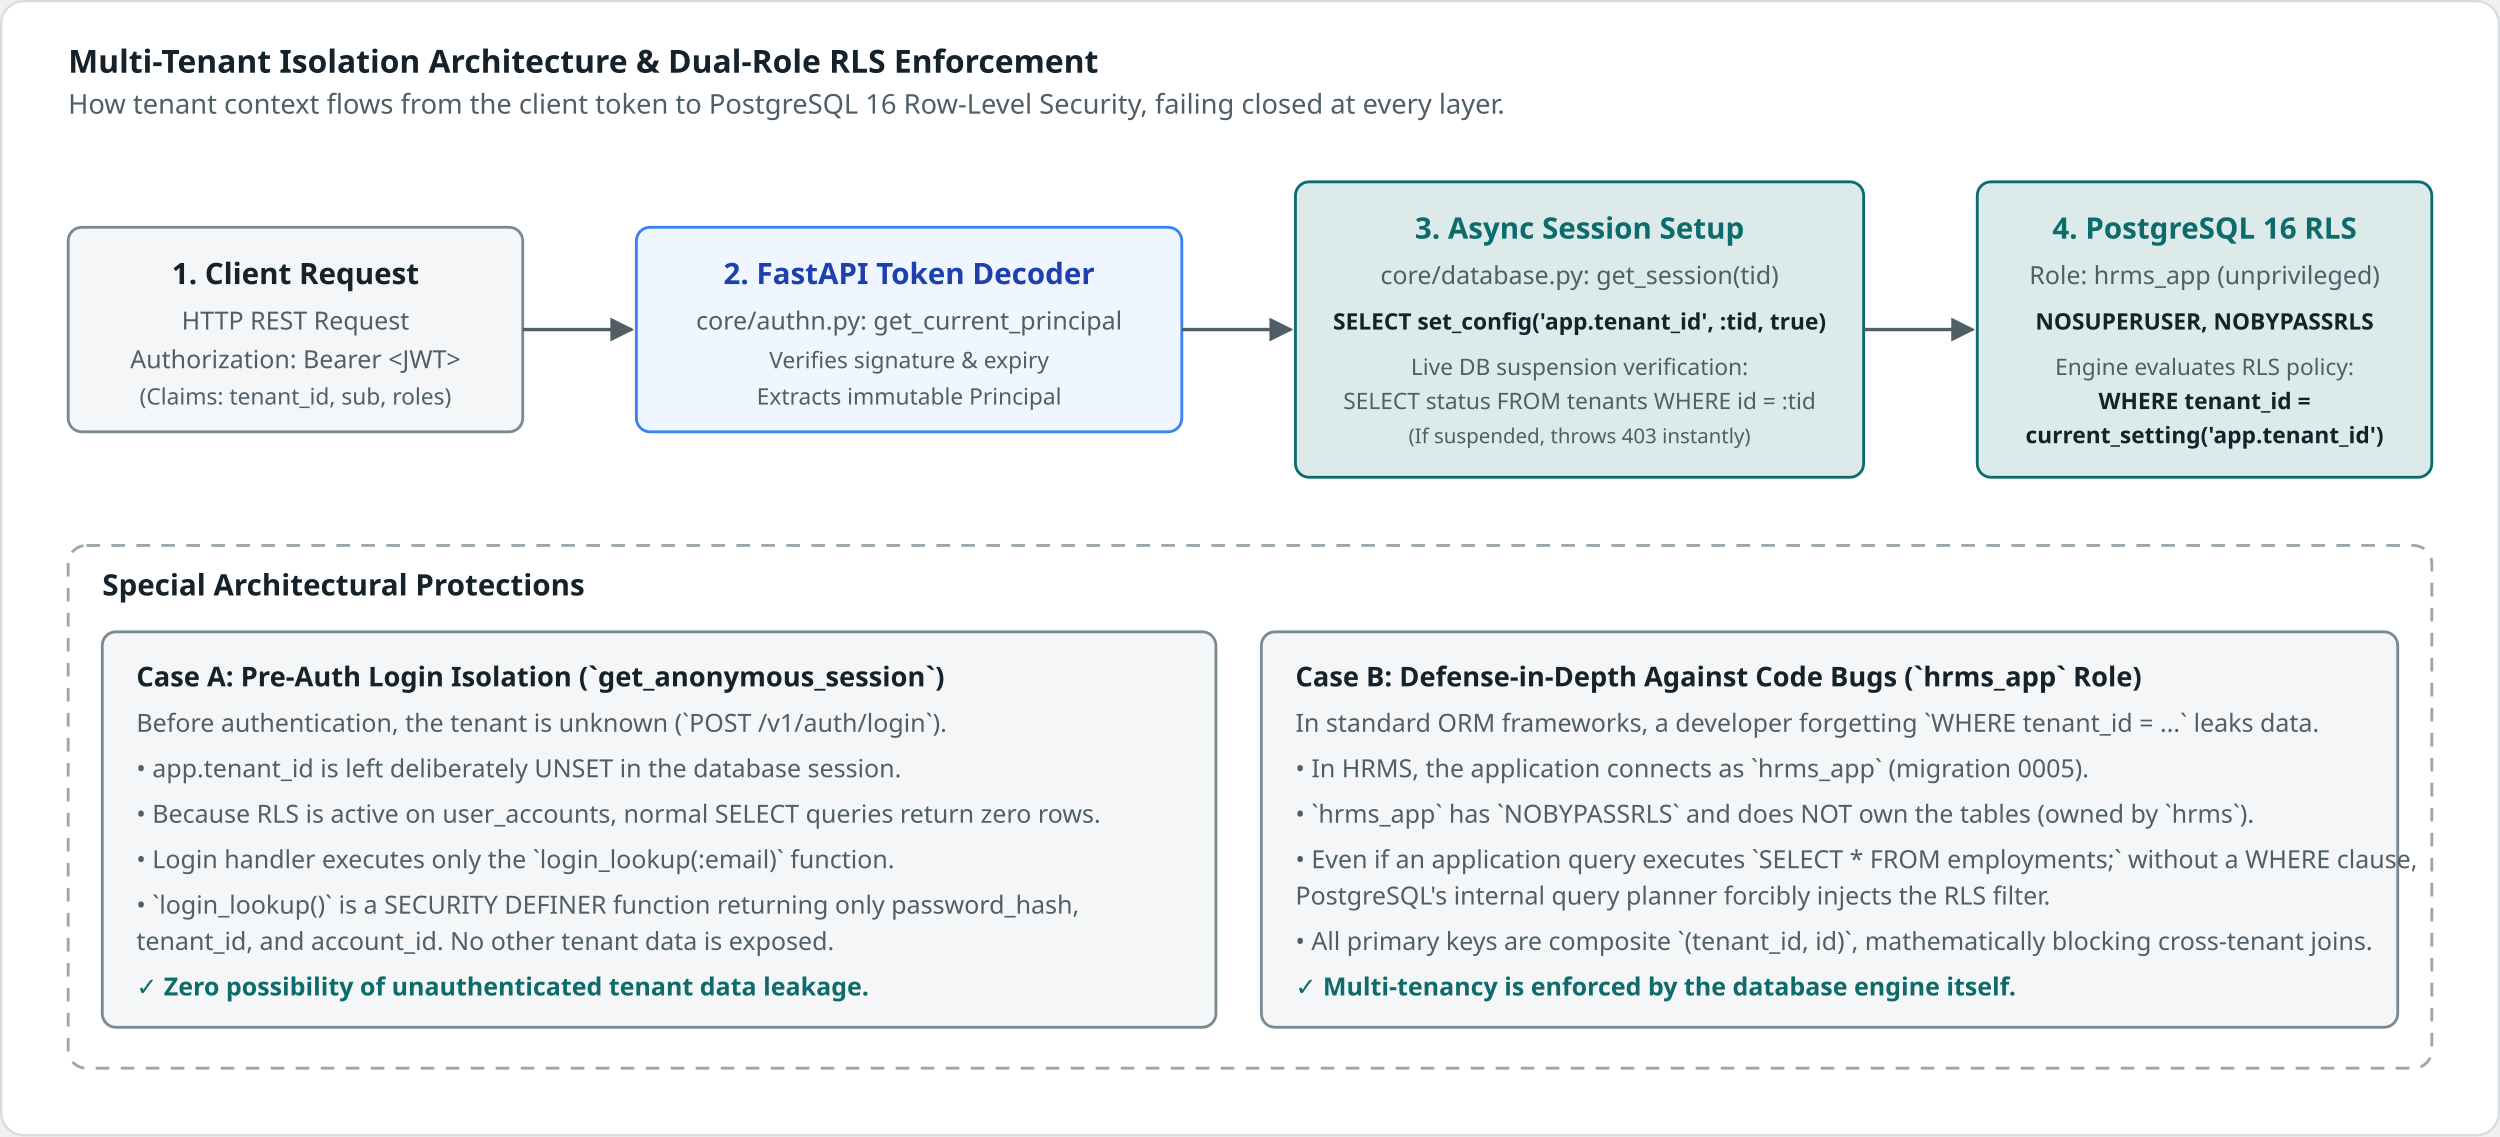
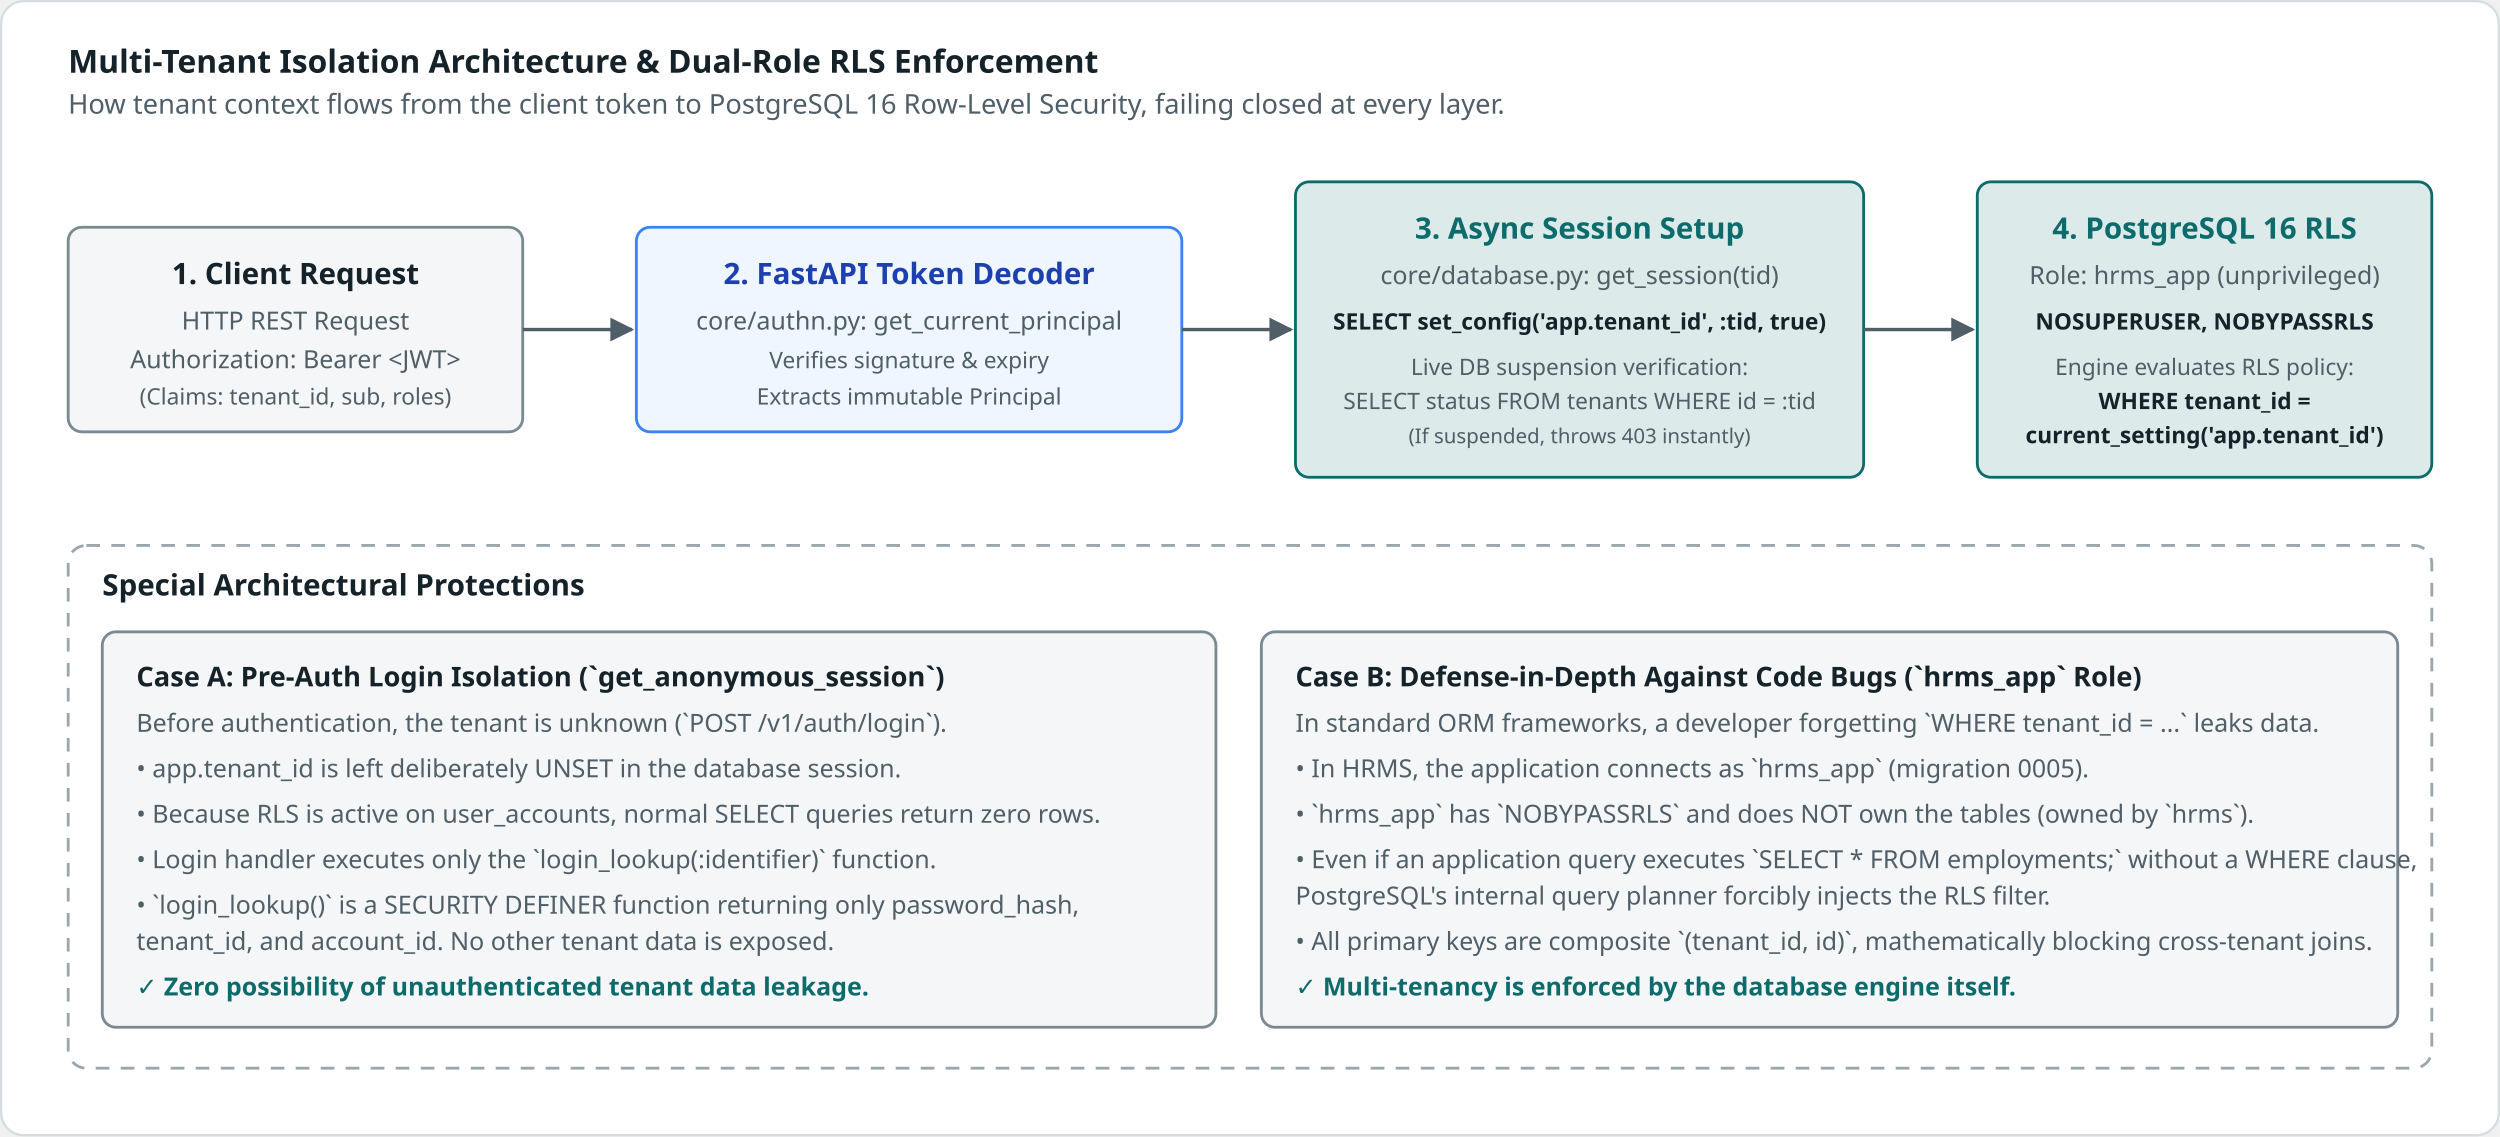
<svg xmlns="http://www.w3.org/2000/svg" class="dg" viewBox="0 0 1100 500" width="1100" height="500" role="img" aria-label="Multi-Tenant Isolation Architecture: Request resolution, FastAPI dependency injection, SET LOCAL app.tenant_id, dual-role hrms_app, and PostgreSQL 16 Row-Level Security." font-family="'Noto Sans',system-ui,'Segoe UI',Helvetica,Arial,sans-serif">
  <style>
    .bg{fill:#ffffff;stroke:#d5dde1}
    .n{fill:#f4f6f7;stroke:#7b8a92}
    .na{fill:#ddeaea;stroke:#0d6b6b}
    .nb{fill:#eff6ff;stroke:#3b82f6}
    .np{fill:#eceff1;stroke:#7b8a92}
    .g{fill:none;stroke:#9aa7ae;stroke-dasharray:6 5}
    .t{fill:#16222a;font-weight:600}
    .s{fill:#4f5e67}
    .ta{fill:#0d6b6b;font-weight:600}
    .tb{fill:#1e40af;font-weight:600}
    .e{fill:none;stroke:#4f5e67;stroke-width:1.5}
    .ed{fill:none;stroke:#4f5e67;stroke-width:1.5;stroke-dasharray:5 4}
    .ah{fill:#4f5e67}
  </style>
  <defs>
    <marker id="ah-tenancy" viewBox="0 0 10 10" refX="9" refY="5" markerWidth="7" markerHeight="7" orient="auto-start-reverse">
      <path class="ah" d="M0,0 L10,5 L0,10 z" />
    </marker>
  </defs>
  <rect class="bg" x="0.5" y="0.5" width="1099" height="499" rx="10" />
  <text class="t" x="30" y="32" font-size="14">Multi-Tenant Isolation Architecture &amp; Dual-Role RLS Enforcement</text>
  <text class="s" x="30" y="50" font-size="12">How tenant context flows from the client token to PostgreSQL 16 Row-Level Security, failing closed at every layer.</text>
  <rect class="n" x="30" y="100" width="200" height="90" rx="6" stroke-width="1.25" />
  <text class="t" x="130" y="125" font-size="13" text-anchor="middle">1. Client Request</text>
  <text class="s" x="130" y="145" font-size="11" text-anchor="middle">HTTP REST Request</text>
  <text class="s" x="130" y="162" font-size="11" text-anchor="middle">Authorization: Bearer &lt;JWT&gt;</text>
  <text class="s" x="130" y="178" font-size="10" text-anchor="middle">(Claims: tenant_id, sub, roles)</text>
  <rect class="nb" x="280" y="100" width="240" height="90" rx="6" stroke-width="1.25" />
  <text class="tb" x="400" y="125" font-size="13" text-anchor="middle">2. FastAPI Token Decoder</text>
  <text class="s" x="400" y="145" font-size="11" text-anchor="middle">core/authn.py: get_current_principal</text>
  <text class="s" x="400" y="162" font-size="10" text-anchor="middle">Verifies signature &amp; expiry</text>
  <text class="s" x="400" y="178" font-size="10" text-anchor="middle">Extracts immutable Principal</text>
  <polyline class="e" points="230,145 278,145" marker-end="url(#ah-tenancy)" />
  <rect class="na" x="570" y="80" width="250" height="130" rx="6" stroke-width="1.25" />
  <text class="ta" x="695" y="105" font-size="13" text-anchor="middle">3. Async Session Setup</text>
  <text class="s" x="695" y="125" font-size="11" text-anchor="middle">core/database.py: get_session(tid)</text>
  <text class="t" x="695" y="145" font-size="10" text-anchor="middle">SELECT set_config('app.tenant_id', :tid, true)</text>
  <text class="s" x="695" y="165" font-size="10" text-anchor="middle">Live DB suspension verification:</text>
  <text class="s" x="695" y="180" font-size="10" text-anchor="middle">SELECT status FROM tenants WHERE id = :tid</text>
  <text class="s" x="695" y="195" font-size="9" text-anchor="middle">(If suspended, throws 403 instantly)</text>
  <polyline class="e" points="520,145 568,145" marker-end="url(#ah-tenancy)" />
  <rect class="na" x="870" y="80" width="200" height="130" rx="6" stroke-width="1.25" />
  <text class="ta" x="970" y="105" font-size="13" text-anchor="middle">4. PostgreSQL 16 RLS</text>
  <text class="s" x="970" y="125" font-size="11" text-anchor="middle">Role: hrms_app (unprivileged)</text>
  <text class="t" x="970" y="145" font-size="10" text-anchor="middle">NOSUPERUSER, NOBYPASSRLS</text>
  <text class="s" x="970" y="165" font-size="10" text-anchor="middle">Engine evaluates RLS policy:</text>
  <text class="t" x="970" y="180" font-size="10" text-anchor="middle">WHERE tenant_id =</text>
  <text class="t" x="970" y="195" font-size="10" text-anchor="middle">current_setting('app.tenant_id')</text>
  <polyline class="e" points="820,145 868,145" marker-end="url(#ah-tenancy)" />
  <rect class="g" x="30" y="240" width="1040" height="230" rx="8" stroke-width="1.25" />
  <text class="t" x="45" y="262" font-size="13">Special Architectural Protections</text>
  <rect class="n" x="45" y="278" width="490" height="174" rx="6" stroke-width="1.25" />
  <text class="t" x="60" y="302" font-size="12">Case A: Pre-Auth Login Isolation (`get_anonymous_session`)</text>
  <text class="s" x="60" y="322" font-size="11">Before authentication, the tenant is unknown (`POST /v1/auth/login`).</text>
  <text class="s" x="60" y="342" font-size="11">• app.tenant_id is left deliberately UNSET in the database session.</text>
  <text class="s" x="60" y="362" font-size="11">• Because RLS is active on user_accounts, normal SELECT queries return zero rows.</text>
-   <text class="s" x="60" y="382" font-size="11">• Login handler executes only the `login_lookup(:email)` function.</text>
+   <text class="s" x="60" y="382" font-size="11">• Login handler executes only the `login_lookup(:identifier)` function.</text>
  <text class="s" x="60" y="402" font-size="11">• `login_lookup()` is a SECURITY DEFINER function returning only password_hash,</text>
  <text class="s" x="60" y="418" font-size="11">  tenant_id, and account_id. No other tenant data is exposed.</text>
  <text class="ta" x="60" y="438" font-size="11">✓ Zero possibility of unauthenticated tenant data leakage.</text>
  <rect class="n" x="555" y="278" width="500" height="174" rx="6" stroke-width="1.25" />
  <text class="t" x="570" y="302" font-size="12">Case B: Defense-in-Depth Against Code Bugs (`hrms_app` Role)</text>
  <text class="s" x="570" y="322" font-size="11">In standard ORM frameworks, a developer forgetting `WHERE tenant_id = ...` leaks data.</text>
  <text class="s" x="570" y="342" font-size="11">• In HRMS, the application connects as `hrms_app` (migration 0005).</text>
  <text class="s" x="570" y="362" font-size="11">• `hrms_app` has `NOBYPASSRLS` and does NOT own the tables (owned by `hrms`).</text>
  <text class="s" x="570" y="382" font-size="11">• Even if an application query executes `SELECT * FROM employments;` without a WHERE clause,</text>
  <text class="s" x="570" y="398" font-size="11">  PostgreSQL's internal query planner forcibly injects the RLS filter.</text>
  <text class="s" x="570" y="418" font-size="11">• All primary keys are composite `(tenant_id, id)`, mathematically blocking cross-tenant joins.</text>
  <text class="ta" x="570" y="438" font-size="11">✓ Multi-tenancy is enforced by the database engine itself.</text>
</svg>
